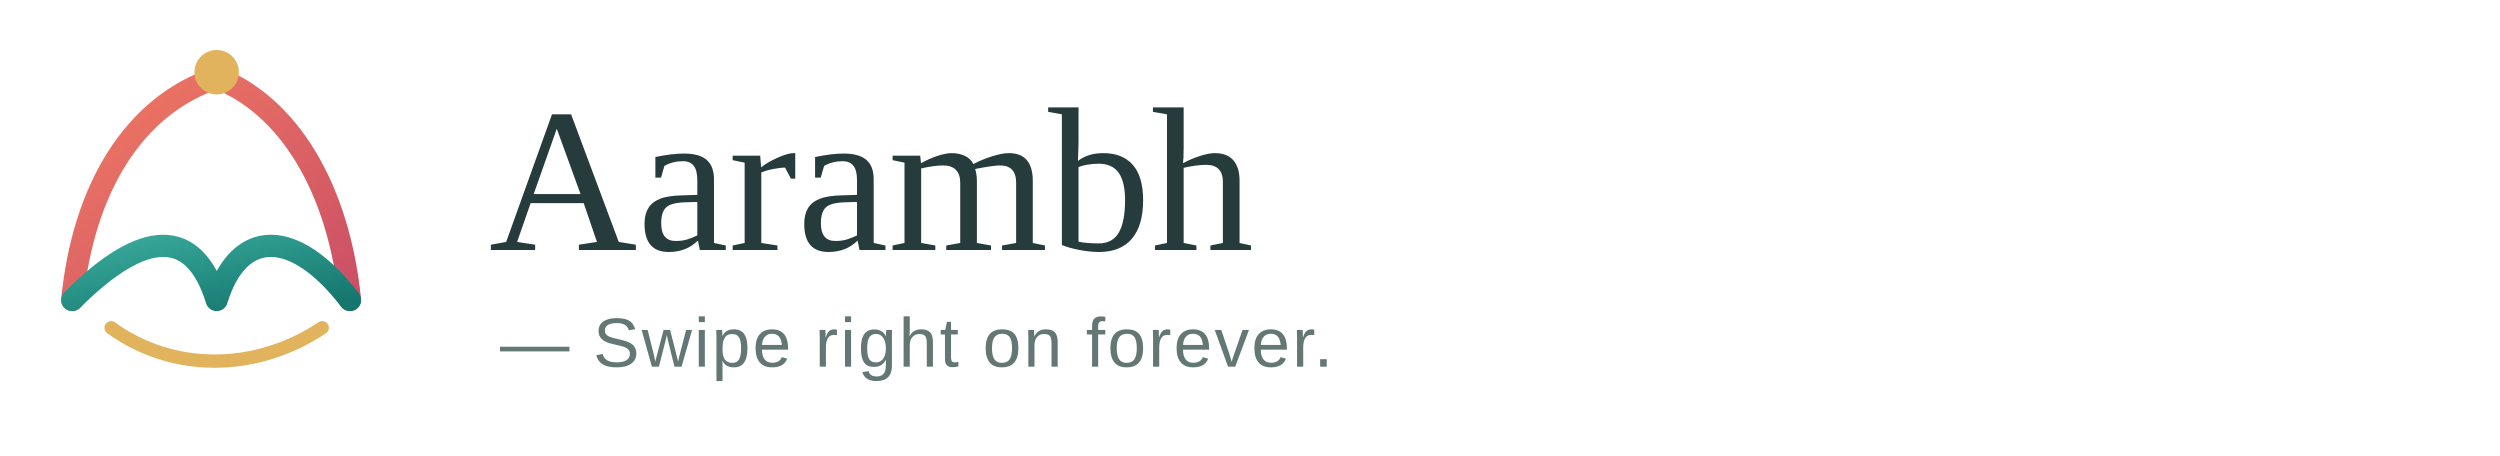
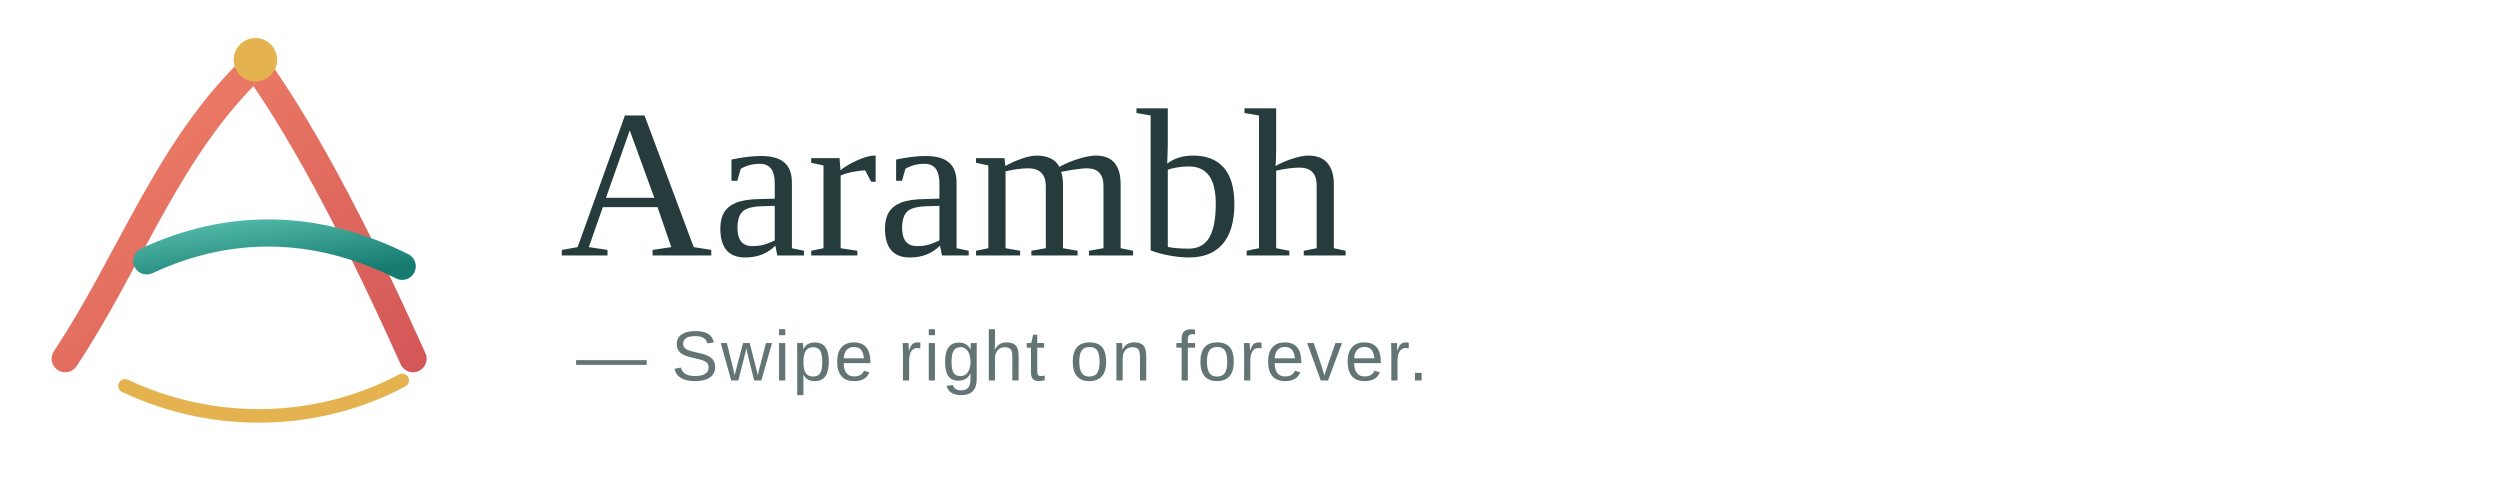
- <svg xmlns="http://www.w3.org/2000/svg" width="450" height="82" viewBox="0 0 450 82" role="img" aria-labelledby="title desc">
+ <svg xmlns="http://www.w3.org/2000/svg" width="460" height="88" viewBox="0 0 460 88" role="img" aria-labelledby="title desc">
  <defs>
-     <linearGradient id="a" x1="0" y1="0" x2="1" y2="1">
-       <stop stop-color="#f07a63" />
-       <stop offset="1" stop-color="#cb4f65" />
+     <linearGradient id="coral" x1="0" y1="0" x2="1" y2="1">
+       <stop stop-color="#f18468" />
+       <stop offset="1" stop-color="#d45858" />
    </linearGradient>
-     <linearGradient id="b" x1="0" y1="0" x2="1" y2="1">
-       <stop stop-color="#38a99b" />
-       <stop offset="1" stop-color="#15766e" />
+     <linearGradient id="teal" x1="0" y1="0" x2="1" y2="1">
+       <stop stop-color="#4fb7a7" />
+       <stop offset="1" stop-color="#167a70" />
    </linearGradient>
  </defs>
  <g fill="none" stroke-linecap="round" stroke-linejoin="round">
-     <path d="M13 54C15 34 24 19 39 14c13 5 22 20 24 40" stroke="url(#a)" stroke-width="4" />
-     <path d="M13 54c13-13 22-13 26 0 4-13 14-13 24 0" stroke="url(#b)" stroke-width="4" />
-     <path d="M20 59c11 8 26 8 38 0" stroke="#e2b35d" stroke-width="2.4" />
+     <path d="M12 66C24 48 31 27 47 12c10 14 20 34 29 54" stroke="url(#coral)" stroke-width="5" />
+     <path d="M27 48c15-7 31-7 47 1" stroke="url(#teal)" stroke-width="5" />
+     <path d="M23 71c17 8 36 7 51-1" stroke="#e4b34f" stroke-width="2.5" />
  </g>
-   <circle cx="39" cy="13" r="4" fill="#e2b35d" />
-   <text x="88" y="45" fill="#263b3b" font-family="Georgia, 'Times New Roman', serif" font-size="37">Aarambh</text>
-   <text x="90" y="66" fill="#637775" font-family="Arial, Helvetica, sans-serif" font-size="12.5" letter-spacing=".4">— Swipe right on forever.</text>
+   <circle cx="47" cy="11" r="4" fill="#e4b34f" />
+   <text x="103" y="47" fill="#263b3b" font-family="Georgia, 'Times New Roman', serif" font-size="39">Aarambh</text>
+   <text x="106" y="70" fill="#637474" font-family="Arial, Helvetica, sans-serif" font-size="13" letter-spacing=".45">— Swipe right on forever.</text>
</svg>
